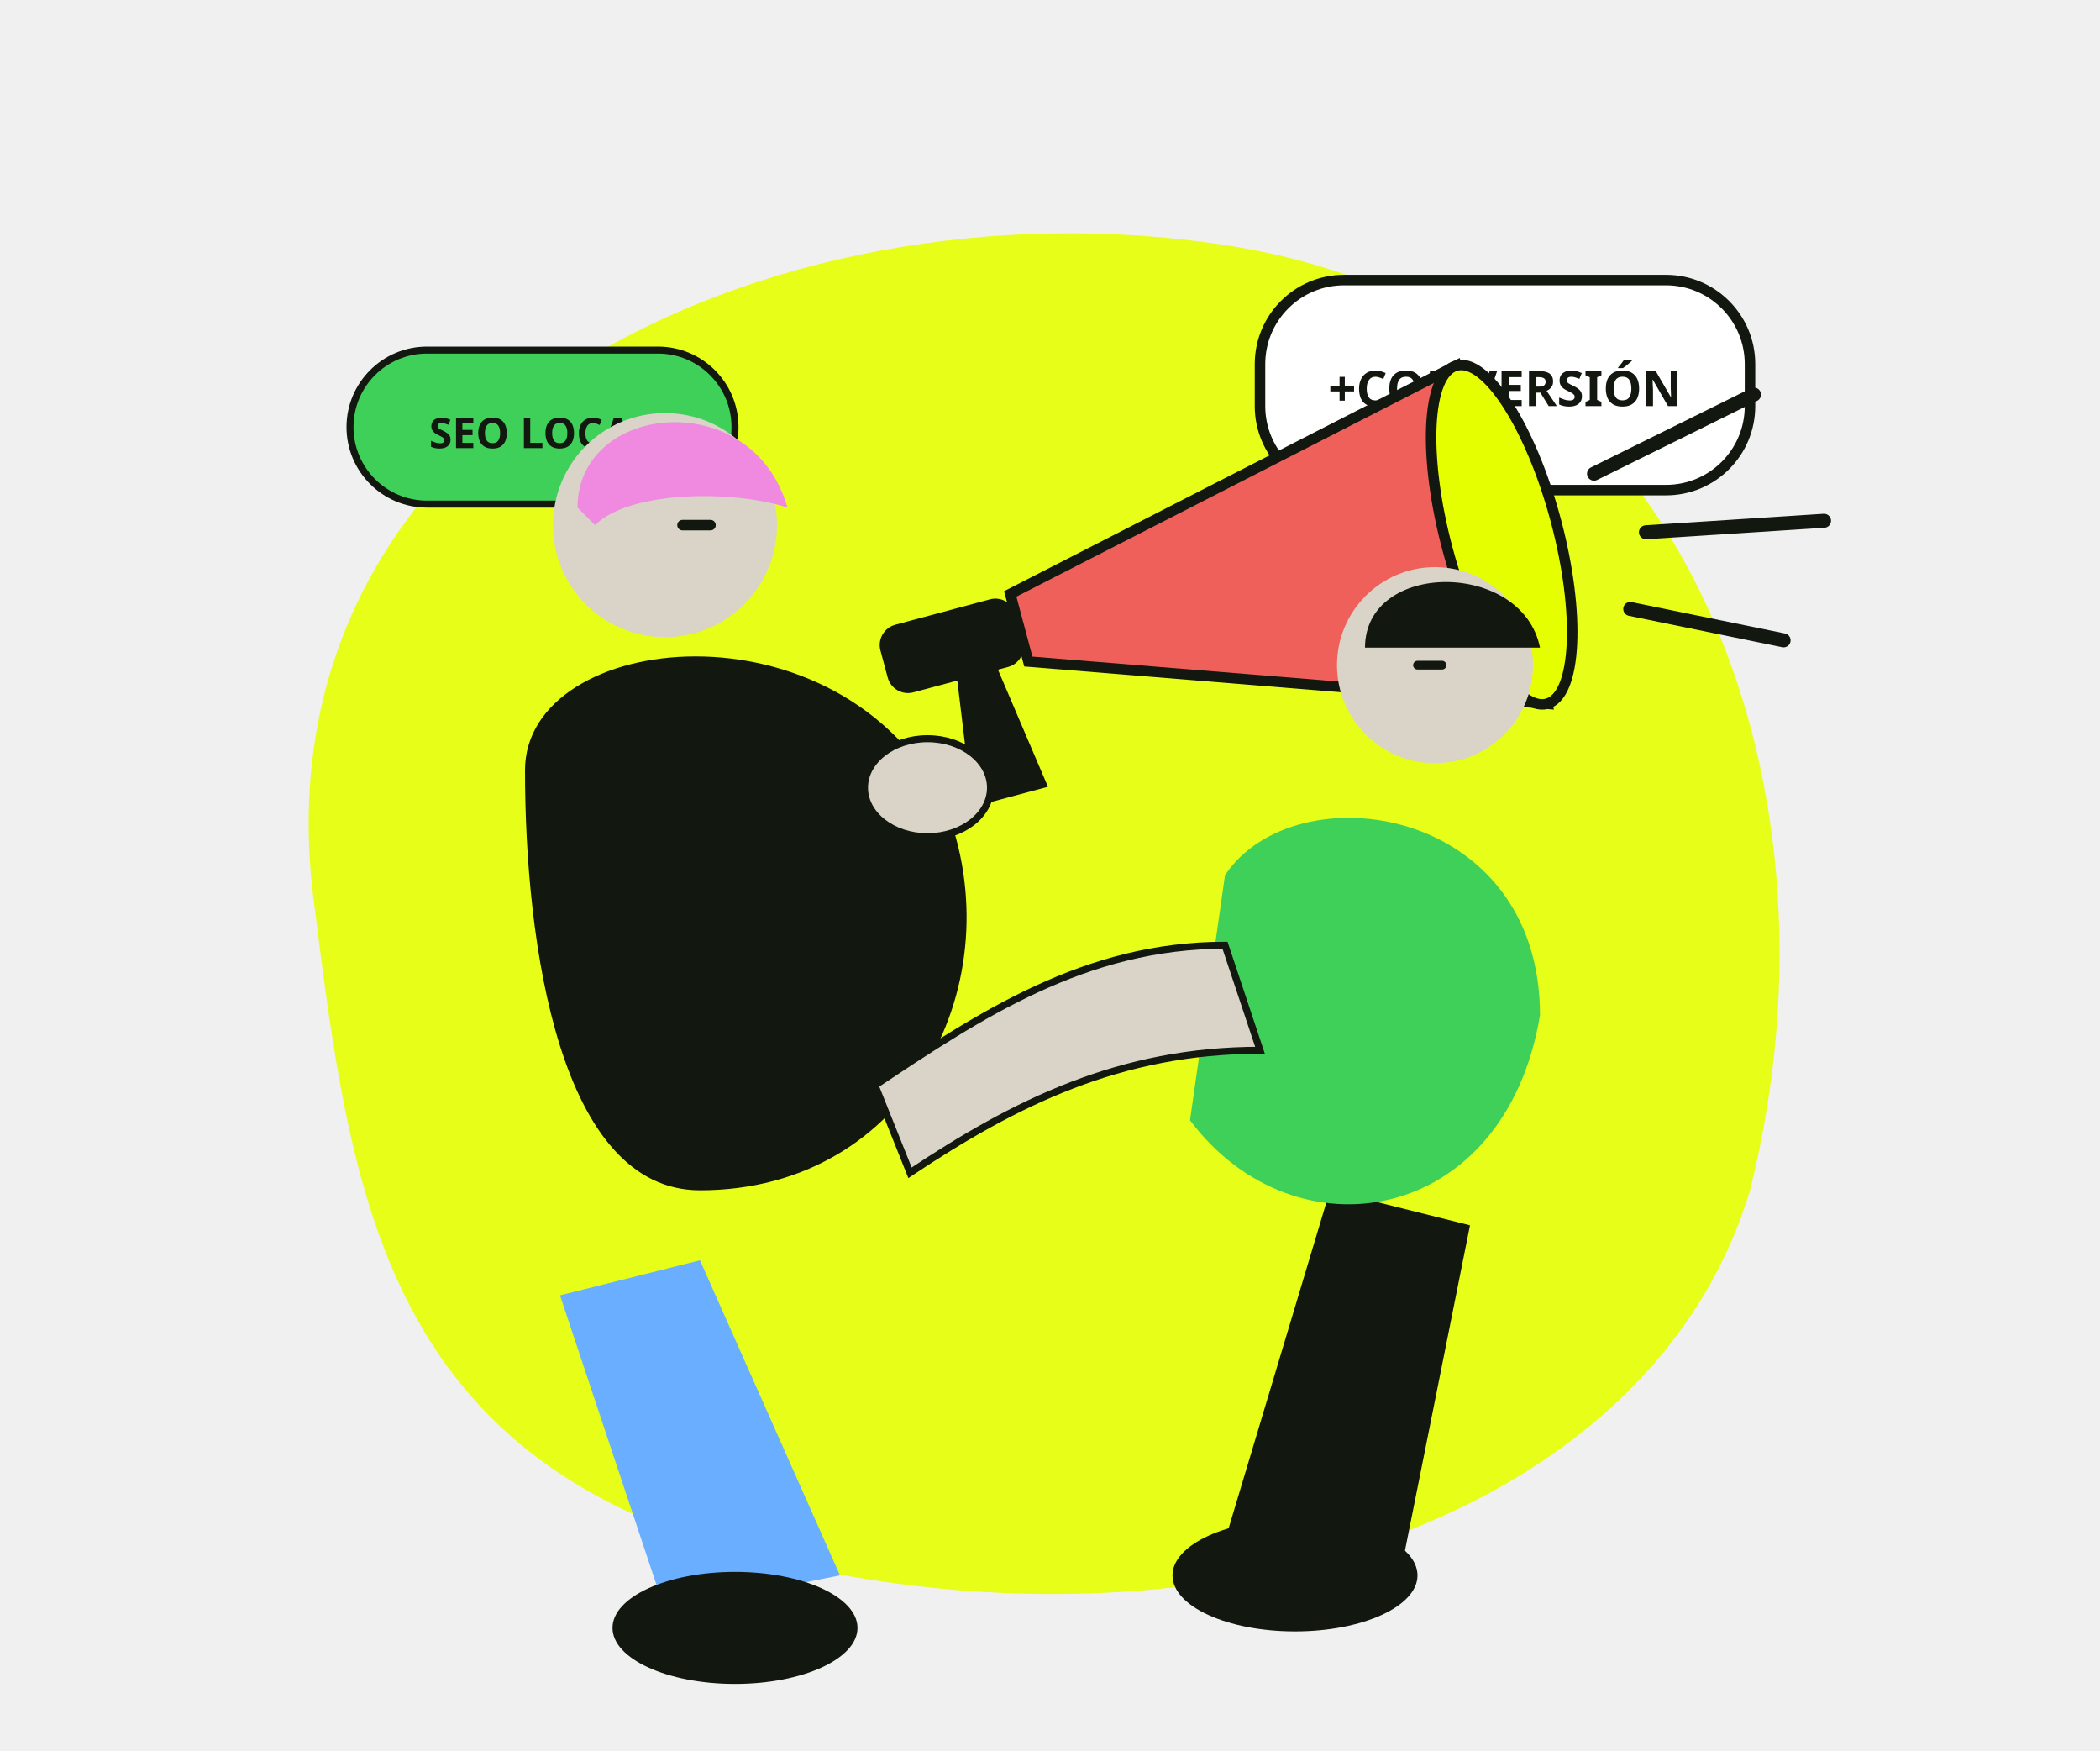
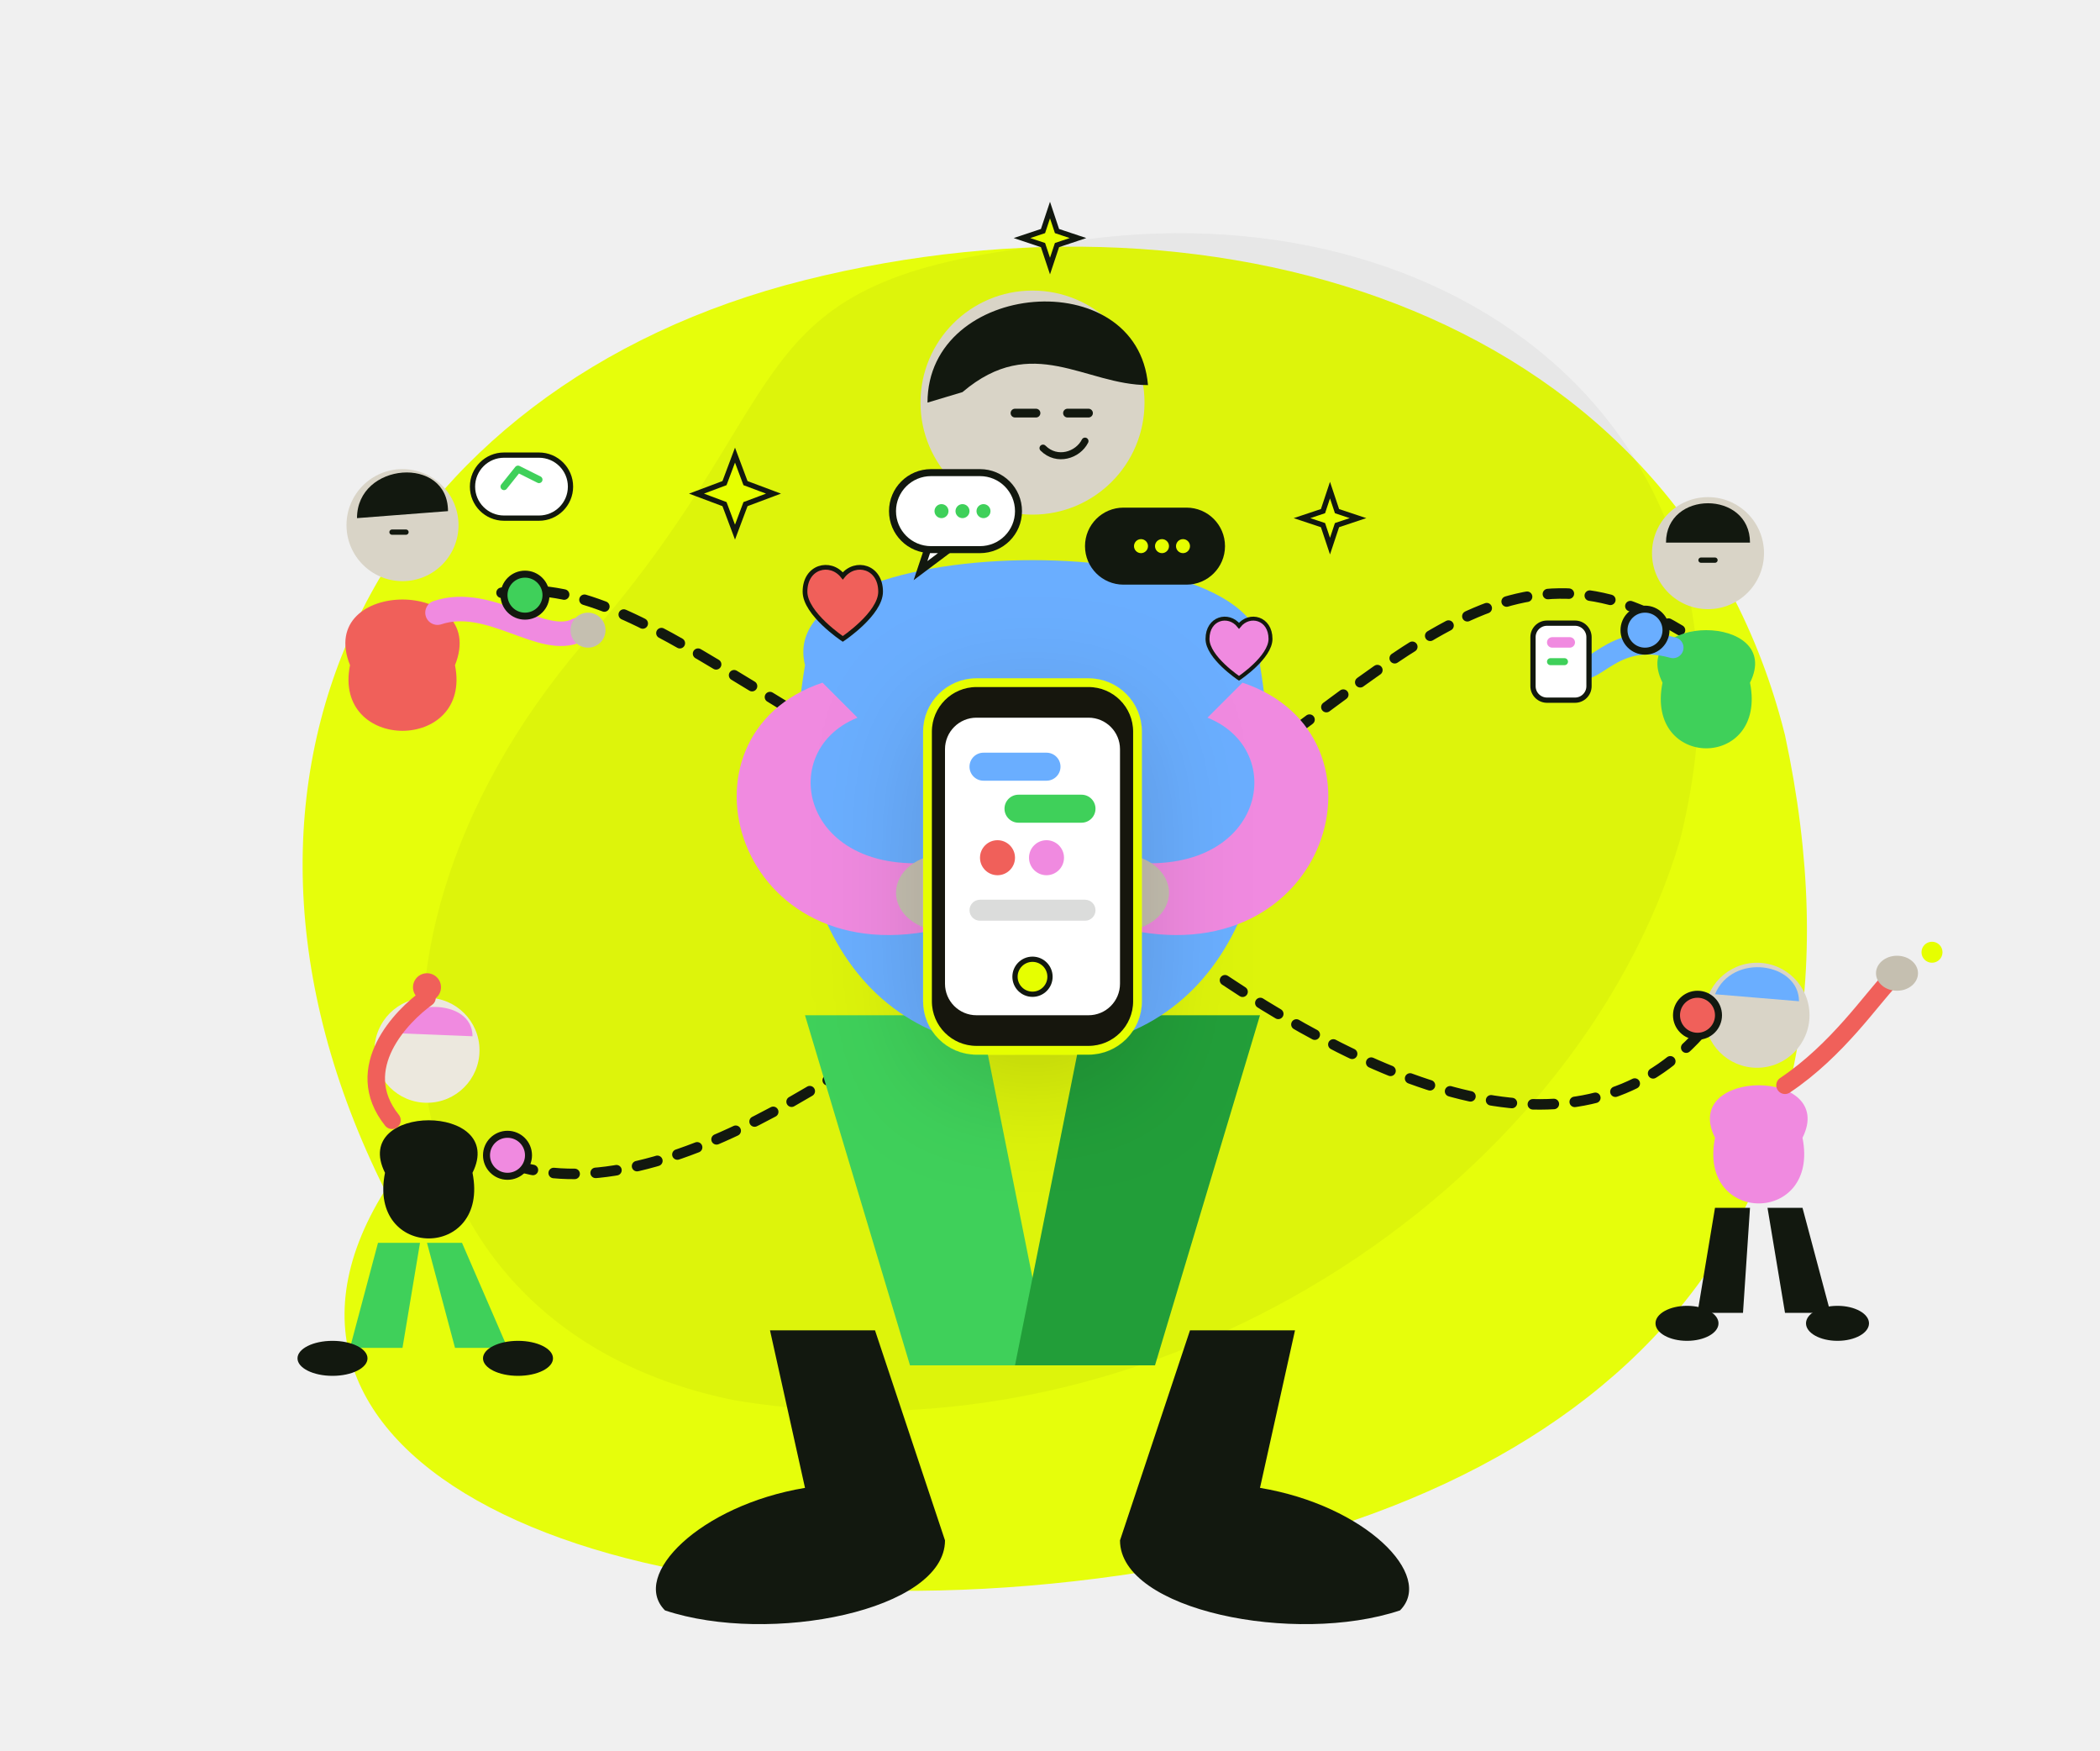
<svg xmlns="http://www.w3.org/2000/svg" viewBox="0 0 600 500" fill="none" class="w-full h-auto">
-   <path d="M90,260 C70,120 220,50 350,70 C480,90 530,220 500,340 C470,440 330,480 200,440 C110,410 100,340 90,260 Z" fill="#E6FF00" fill-opacity="0.9" />
-   <rect x="360" y="80" width="140" height="60" rx="24" fill="#FFFFFF" stroke="#12180F" stroke-width="3" />
-   <text x="430" y="116" text-anchor="middle" font-family="sans-serif" font-weight="800" font-size="14" fill="#12180F">+CONVERSIÓN</text>
-   <polygon points="410,140 430,160 440,140" fill="#FFFFFF" stroke="#12180F" stroke-width="2" />
-   <rect x="100" y="100" width="110" height="44" rx="22" fill="#3FD05A" stroke="#12180F" stroke-width="2" />
-   <text x="155" y="128" text-anchor="middle" font-family="sans-serif" font-weight="800" font-size="12" fill="#12180F">SEO LOCAL</text>
-   <path d="M160,370 L190,460 L240,450 L200,360 Z" fill="#6AAEFF" />
-   <ellipse cx="210" cy="465" rx="35" ry="16" fill="#12180F" />
-   <path d="M150,220 C150,180 240,170 270,230 C290,280 260,340 200,340 C160,340 150,270 150,220 Z" fill="#12180F" />
-   <g transform="translate(250, 180) rotate(-15)">
-     <polygon points="40,20 180,70 180,-30 40,0" fill="#F0605A" stroke="#12180F" stroke-width="3" />
-     <ellipse cx="180" cy="20" rx="16" ry="50" fill="#E6FF00" stroke="#12180F" stroke-width="3" />
-     <rect x="0" y="0" width="40" height="20" rx="6" fill="#12180F" />
-     <path d="M20,20 L15,55 L35,55 L30,20 Z" fill="#12180F" stroke="#12180F" stroke-width="2" />
-     <path d="M210,10 L260,0 M220,30 L270,40 M210,50 L250,70" stroke="#12180F" stroke-width="4" stroke-linecap="round" />
+   <path d="M110,340 C60,420 180,470 320,450 C460,430 540,350 510,210 C480,90 350,50 230,80 C110,110 50,220 110,340 Z" fill="#E6FF00" fill-opacity="0.95" />
+   <path d="M300,70 C410,50 510,120 480,240 C450,340 330,420 210,400 C110,380 90,270 170,180 C230,110 210,80 300,70 Z" fill="#12180F" fill-opacity="0.04" />
+   <path d="M300,240 C220,210 180,160 140,170" stroke="#12180F" stroke-width="3" stroke-dasharray="6 6" stroke-linecap="round" />
+   <path d="M340,230 C400,190 430,150 480,180" stroke="#12180F" stroke-width="3" stroke-dasharray="6 6" stroke-linecap="round" />
+   <path d="M290,270 C240,310 180,350 140,330" stroke="#12180F" stroke-width="3" stroke-dasharray="6 6" stroke-linecap="round" />
+   <path d="M350,280 C410,320 460,330 490,290" stroke="#12180F" stroke-width="3" stroke-dasharray="6 6" stroke-linecap="round" />
+   <path d="M250,380 L270,440 C270,460 220,470 190,460 C180,450 200,430 230,425 L220,380 Z" fill="#12180F" />
+   <path d="M340,380 L320,440 C320,460 370,470 400,460 C410,450 390,430 360,425 L370,380 Z" fill="#12180F" />
+   <path d="M230,290 L260,390 L300,390 L280,290 Z" fill="#3FD05A" />
+   <path d="M360,290 L330,390 L290,390 L310,290 Z" fill="#229E39" />
+   <path d="M230,190 C220,150 370,150 360,190 C370,250 350,300 295,300 C240,300 220,250 230,190 Z" fill="#6AAEFF" />
+   <circle cx="295" cy="115" r="32" fill="#D9D4C7" />
+   <path d="M265,115 C265,80 325,75 328,110 C310,110 295,95 275,112 Z" fill="#12180F" />
+   <path d="M290,118 L296,118" stroke="#12180F" stroke-width="2.5" stroke-linecap="round" />
+   <path d="M305,118 L311,118" stroke="#12180F" stroke-width="2.5" stroke-linecap="round" />
+   <path d="M298,128 C302,132 308,130 310,126" stroke="#12180F" stroke-width="2" stroke-linecap="round" fill="none" />
+   <path d="M235,195 C190,210 210,280 270,265 L275,245 C230,255 220,215 245,205 Z" fill="#F08AE0" />
+   <path d="M355,195 C400,210 380,280 320,265 L315,245 C360,255 370,215 345,205 Z" fill="#F08AE0" />
+   <ellipse cx="270" cy="255" rx="14" ry="11" fill="#C5BFB0" />
+   <ellipse cx="320" cy="255" rx="14" ry="11" fill="#C5BFB0" />
+   <g transform="translate(265, 195)">
+     <rect width="60" height="105" rx="14" fill="#12180F" stroke="#E6FF00" stroke-width="2.5" filter="drop-shadow(0 8px 16px rgba(18,24,15,0.15))" />
+     <rect x="5" y="10" width="50" height="85" rx="9" fill="#FFFFFF" />
+     <rect x="12" y="20" width="26" height="8" rx="4" fill="#6AAEFF" />
+     <rect x="22" y="32" width="26" height="8" rx="4" fill="#3FD05A" />
+     <circle cx="20" cy="50" r="5" fill="#F0605A" />
+     <circle cx="34" cy="50" r="5" fill="#F08AE0" />
+     <rect x="12" y="62" width="36" height="6" rx="3" fill="#12180F" fill-opacity="0.15" />
+     <circle cx="30" cy="84" r="5" fill="#E6FF00" stroke="#12180F" stroke-width="1.5" />
  </g>
-   <ellipse cx="265" cy="225" rx="18" ry="14" fill="#D9D4C7" stroke="#12180F" stroke-width="2" />
-   <circle cx="190" cy="150" r="32" fill="#D9D4C7" />
-   <path d="M165,145 C165,115 215,110 225,145 C210,140 180,140 170,150 Z" fill="#F08AE0" />
-   <path d="M195,150 L203,150" stroke="#12180F" stroke-width="3" stroke-linecap="round" />
-   <path d="M380,340 L350,440 L400,450 L420,350 Z" fill="#12180F" />
-   <ellipse cx="370" cy="450" rx="35" ry="16" fill="#12180F" />
-   <path d="M350,250 C370,220 440,230 440,290 C430,350 370,360 340,320 Z" fill="#3FD05A" />
-   <path d="M350,270 C310,270 280,290 250,310 L260,335 C290,315 320,300 360,300 Z" fill="#D9D4C7" stroke="#12180F" stroke-width="2" />
-   <circle cx="410" cy="190" r="28" fill="#D9D4C7" />
-   <path d="M390,185 C390,160 435,160 440,185 Z" fill="#12180F" />
-   <path d="M405,190 L412,190" stroke="#12180F" stroke-width="2.5" stroke-linecap="round" />
+   <g transform="translate(230, 160) scale(0.9)">
+     <path d="M12,5 C8,0 0,2 0,10 C0,17 12,25 12,25 C12,25 24,17 24,10 C24,2 16,0 12,5 Z" fill="#F0605A" stroke="#12180F" stroke-width="1.5" />
+   </g>
+   <g transform="translate(345, 175) scale(0.75)">
+     <path d="M12,5 C8,0 0,2 0,10 C0,17 12,25 12,25 C12,25 24,17 24,10 C24,2 16,0 12,5 Z" fill="#F08AE0" stroke="#12180F" stroke-width="1.5" />
+   </g>
+   <path d="M210,130 L213,138 L221,141 L213,144 L210,152 L207,144 L199,141 L207,138 Z" fill="#E6FF00" stroke="#12180F" stroke-width="1.5" />
+   <path d="M380,140 L382,146 L388,148 L382,150 L380,156 L378,150 L372,148 L378,146 Z" fill="#E6FF00" stroke="#12180F" stroke-width="1.5" />
+   <path d="M300,60 L302,66 L308,68 L302,70 L300,76 L298,70 L292,68 L298,66 Z" fill="#E6FF00" stroke="#12180F" stroke-width="1.5" />
+   <g transform="translate(255, 135)">
+     <rect width="36" height="22" rx="11" fill="#FFFFFF" stroke="#12180F" stroke-width="2" />
+     <path d="M10,22 L8,28 L16,22 Z" fill="#FFFFFF" stroke="#12180F" stroke-width="2" />
+     <circle cx="14" cy="11" r="2" fill="#3FD05A" />
+     <circle cx="20" cy="11" r="2" fill="#3FD05A" />
+     <circle cx="26" cy="11" r="2" fill="#3FD05A" />
+   </g>
+   <g transform="translate(310, 145)">
+     <rect width="40" height="22" rx="11" fill="#12180F" />
+     <circle cx="16" cy="11" r="2" fill="#E6FF00" />
+     <circle cx="22" cy="11" r="2" fill="#E6FF00" />
+     <circle cx="28" cy="11" r="2" fill="#E6FF00" />
+   </g>
+   <g transform="translate(60, 120)">
+     <path d="M40,70 C30,45 80,45 70,70 C75,95 35,95 40,70 Z" fill="#F0605A" />
+     <circle cx="55" cy="30" r="16" fill="#D9D4C7" />
+     <path d="M42,28 C42,12 68,10 68,26 Z" fill="#12180F" />
+     <path d="M52,32 L56,32" stroke="#12180F" stroke-width="1.5" stroke-linecap="round" />
+     <path d="M65,55 C80,50 95,65 105,60" stroke="#F08AE0" stroke-width="7" stroke-linecap="round" fill="none" />
+     <circle cx="108" cy="60" r="5" fill="#C5BFB0" />
+     <rect x="75" y="10" width="28" height="18" rx="9" fill="#FFFFFF" stroke="#12180F" stroke-width="1.5" />
+     <path d="M84,19 L88,14 L94,17" stroke="#3FD05A" stroke-width="2" stroke-linecap="round" stroke-linejoin="round" fill="none" />
+   </g>
+   <g transform="translate(70, 270)">
+     <path d="M40,65 C30,45 75,45 65,65 C70,90 35,90 40,65 Z" fill="#12180F" />
+     <path d="M38,85 L30,115 L45,115 L50,85 Z" fill="#3FD05A" />
+     <path d="M52,85 L60,115 L75,115 L62,85 Z" fill="#3FD05A" />
+     <ellipse cx="25" cy="118" rx="10" ry="5" fill="#12180F" />
+     <ellipse cx="78" cy="118" rx="10" ry="5" fill="#12180F" />
+     <circle cx="52" cy="30" r="15" fill="#ECE8DE" />
+     <path d="M40,25 C45,15 65,15 65,26 Z" fill="#F08AE0" />
+     <path d="M42,50 C30,35 45,20 52,15" stroke="#F0605A" stroke-width="5" stroke-linecap="round" fill="none" />
+     <circle cx="52" cy="12" r="4" fill="#F0605A" />
+   </g>
+   <g transform="translate(440, 130)">
+     <path d="M35,65 C25,45 70,45 60,65 C65,90 30,90 35,65 Z" fill="#3FD05A" />
+     <circle cx="48" cy="28" r="16" fill="#D9D4C7" />
+     <path d="M36,25 C36,10 60,10 60,25 Z" fill="#12180F" />
+     <path d="M46,30 L50,30" stroke="#12180F" stroke-width="1.5" stroke-linecap="round" />
+     <path d="M38,55 C20,50 15,65 10,60" stroke="#6AAEFF" stroke-width="6" stroke-linecap="round" fill="none" />
+     <rect x="-2" y="48" width="16" height="22" rx="4" fill="#FFFFFF" stroke="#12180F" stroke-width="1.5" />
+     <rect x="2" y="52" width="8" height="3" rx="1.5" fill="#F08AE0" />
+     <rect x="2" y="58" width="6" height="2" rx="1" fill="#3FD05A" />
+   </g>
+   <g transform="translate(450, 260)">
+     <path d="M40,65 C30,45 75,45 65,65 C70,90 35,90 40,65 Z" fill="#F08AE0" />
+     <path d="M40,85 L35,115 L48,115 L50,85 Z" fill="#12180F" />
+     <path d="M55,85 L60,115 L73,115 L65,85 Z" fill="#12180F" />
+     <ellipse cx="32" cy="118" rx="9" ry="5" fill="#12180F" />
+     <ellipse cx="75" cy="118" rx="9" ry="5" fill="#12180F" />
+     <circle cx="52" cy="30" r="15" fill="#D9D4C7" />
+     <path d="M40,24 C45,12 64,15 64,26 Z" fill="#6AAEFF" />
+     <path d="M60,50 C75,40 85,25 90,20" stroke="#F0605A" stroke-width="5" stroke-linecap="round" fill="none" />
+     <ellipse cx="92" cy="18" rx="6" ry="5" fill="#C5BFB0" />
+     <circle cx="102" cy="12" r="3" fill="#E6FF00" />
+   </g>
+   <circle cx="150" cy="170" r="6" fill="#3FD05A" stroke="#12180F" stroke-width="2" />
+   <circle cx="470" cy="180" r="6" fill="#6AAEFF" stroke="#12180F" stroke-width="2" />
+   <circle cx="145" cy="330" r="6" fill="#F08AE0" stroke="#12180F" stroke-width="2" />
+   <circle cx="485" cy="290" r="6" fill="#F0605A" stroke="#12180F" stroke-width="2" />
</svg>
